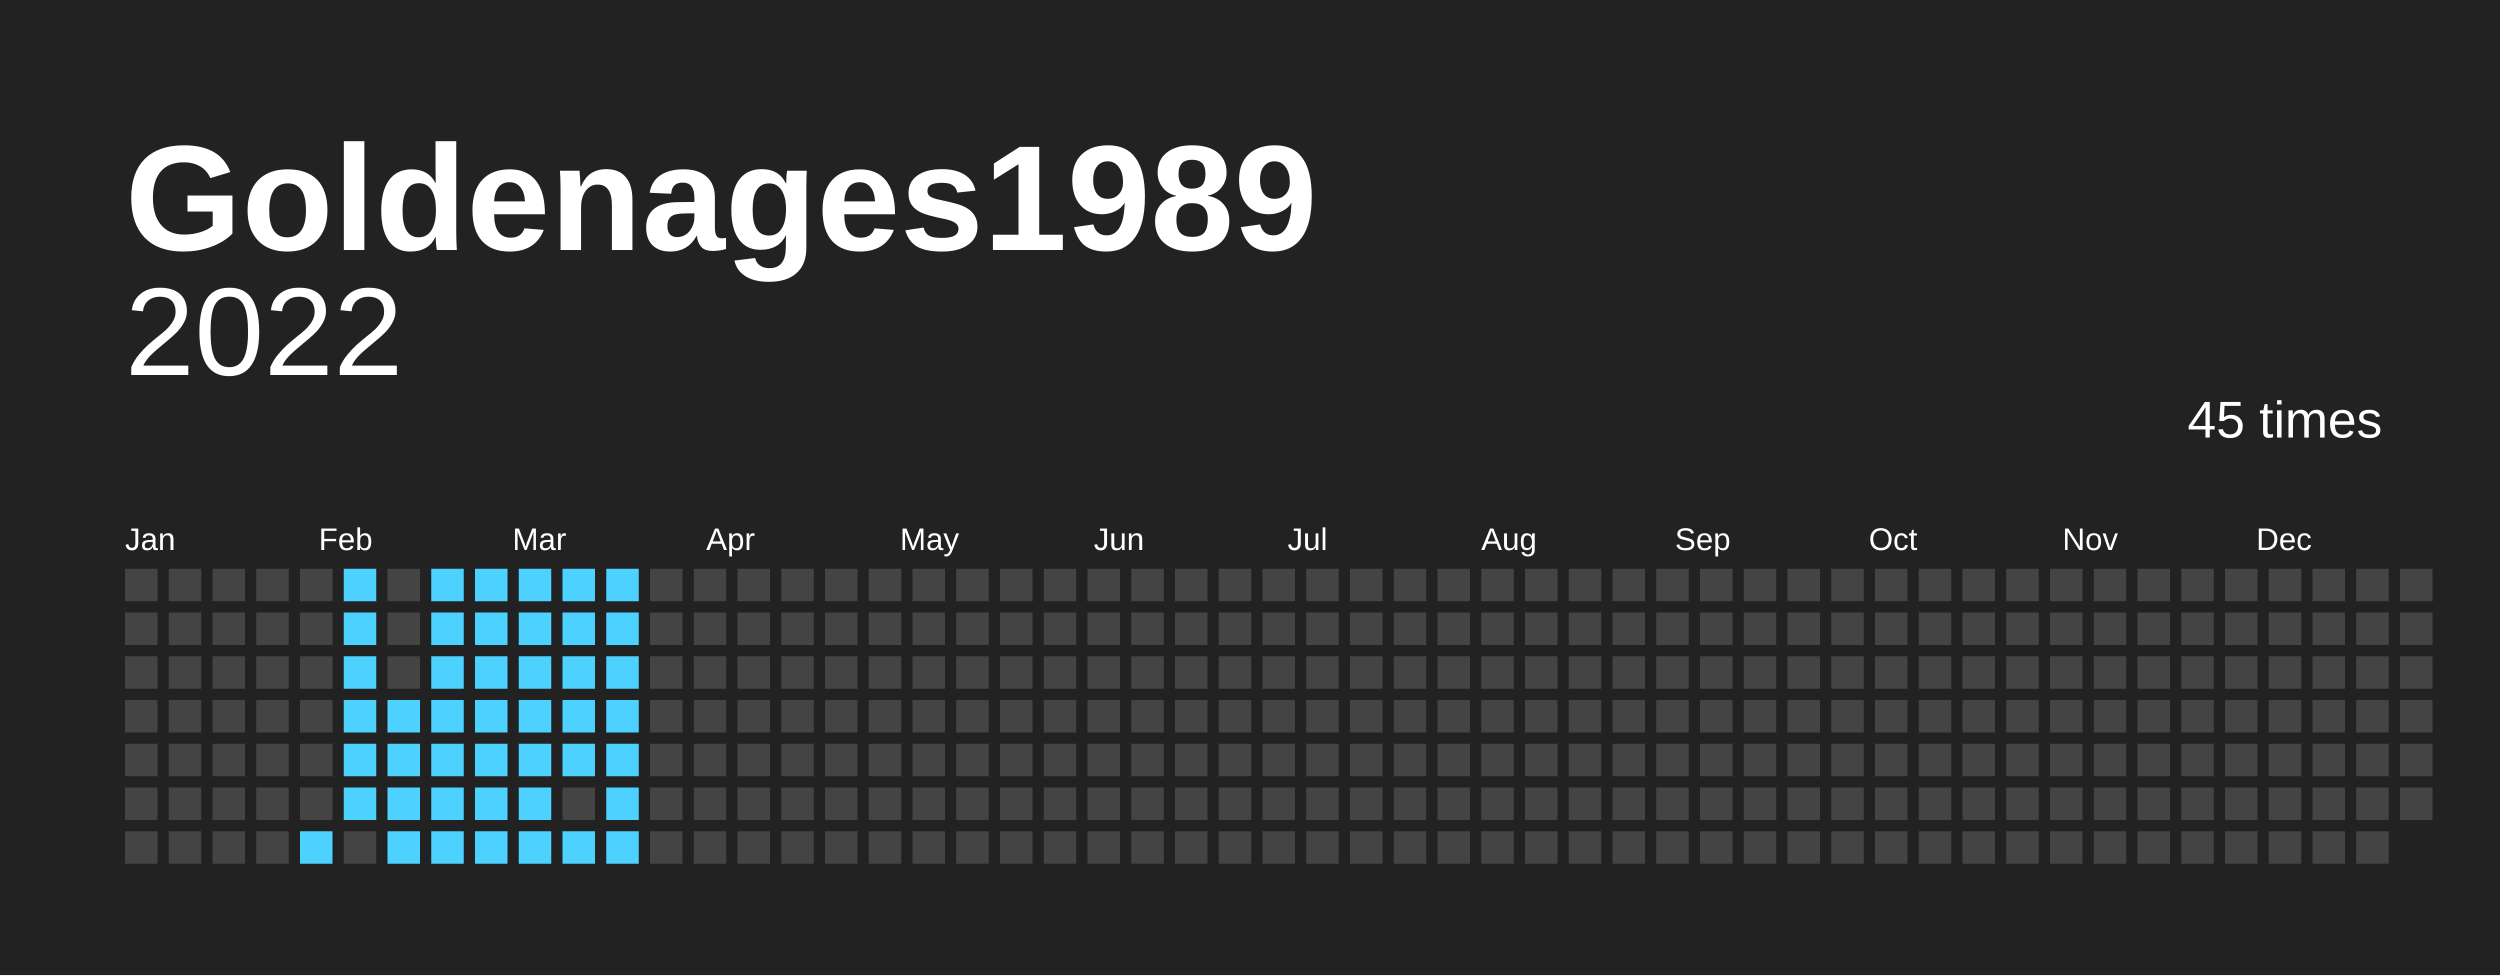
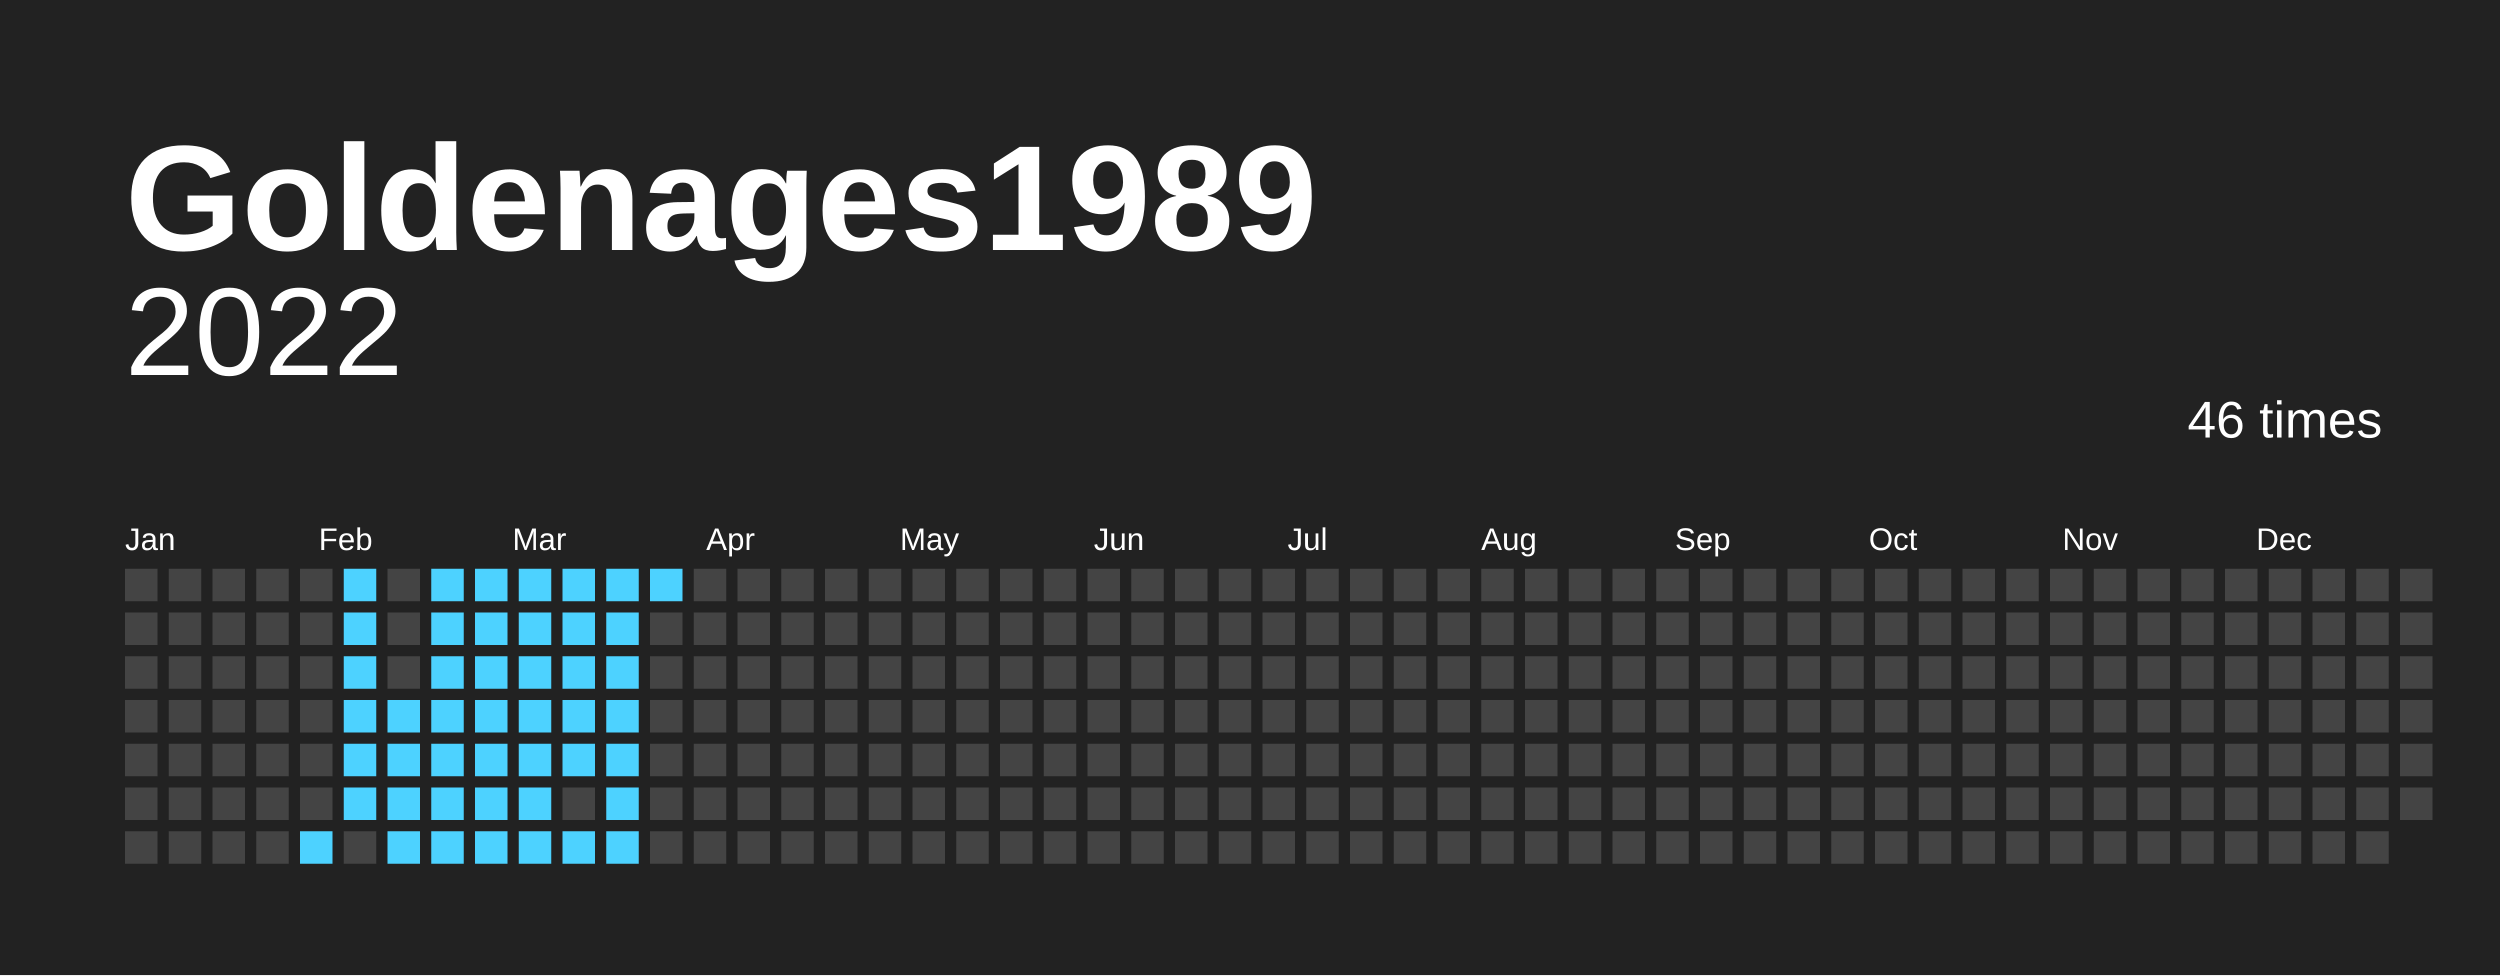
<svg xmlns="http://www.w3.org/2000/svg" baseProfile="full" height="78mm" version="1.1" viewBox="0,0,200,78" width="200mm">
  <defs />
  <rect fill="#222222" height="78" width="200" x="0" y="0" />
  <text fill="#FFFFFF" style="font-size:12px; font-family:Arial; font-weight:bold;" x="10" y="20">Goldenages1989</text>
  <text alignment-baseline="hanging" fill="#FFFFFF" style="font-size:10.0px; font-family:Arial;" x="10" y="30">2022</text>
-   <text alignment-baseline="hanging" fill="#FFFFFF" style="font-size:4.125px; font-family:Arial;" x="175" y="35">45 times</text>
+   <text alignment-baseline="hanging" fill="#FFFFFF" style="font-size:4.125px; font-family:Arial;" x="175" y="35">46 times</text>
  <text fill="#FFFFFF" style="font-size:2.5px; font-family:Arial" x="10.0" y="44">Jan</text>
  <text fill="#FFFFFF" style="font-size:2.5px; font-family:Arial" x="25.5" y="44">Feb</text>
  <text fill="#FFFFFF" style="font-size:2.5px; font-family:Arial" x="41.0" y="44">Mar</text>
  <text fill="#FFFFFF" style="font-size:2.5px; font-family:Arial" x="56.5" y="44">Apr</text>
  <text fill="#FFFFFF" style="font-size:2.5px; font-family:Arial" x="72.0" y="44">May</text>
  <text fill="#FFFFFF" style="font-size:2.5px; font-family:Arial" x="87.5" y="44">Jun</text>
  <text fill="#FFFFFF" style="font-size:2.5px; font-family:Arial" x="103.0" y="44">Jul</text>
  <text fill="#FFFFFF" style="font-size:2.5px; font-family:Arial" x="118.5" y="44">Aug</text>
  <text fill="#FFFFFF" style="font-size:2.5px; font-family:Arial" x="134.0" y="44">Sep</text>
  <text fill="#FFFFFF" style="font-size:2.5px; font-family:Arial" x="149.5" y="44">Oct</text>
  <text fill="#FFFFFF" style="font-size:2.5px; font-family:Arial" x="165.0" y="44">Nov</text>
  <text fill="#FFFFFF" style="font-size:2.5px; font-family:Arial" x="180.5" y="44">Dec</text>
  <rect fill="#444444" height="2.6" width="2.6" x="10.0" y="45.5" />
  <rect fill="#444444" height="2.6" width="2.6" x="10.0" y="49.0" />
  <rect fill="#444444" height="2.6" width="2.6" x="10.0" y="52.5" />
  <rect fill="#444444" height="2.6" width="2.6" x="10.0" y="56.0" />
  <rect fill="#444444" height="2.6" width="2.6" x="10.0" y="59.5" />
  <rect fill="#444444" height="2.6" width="2.6" x="10.0" y="63.0" />
  <rect fill="#444444" height="2.6" width="2.6" x="10.0" y="66.5" />
  <rect fill="#444444" height="2.6" width="2.6" x="13.5" y="45.5" />
  <rect fill="#444444" height="2.6" width="2.6" x="13.5" y="49.0" />
  <rect fill="#444444" height="2.6" width="2.6" x="13.5" y="52.5" />
  <rect fill="#444444" height="2.6" width="2.6" x="13.5" y="56.0" />
  <rect fill="#444444" height="2.6" width="2.6" x="13.5" y="59.5" />
  <rect fill="#444444" height="2.6" width="2.6" x="13.5" y="63.0" />
  <rect fill="#444444" height="2.6" width="2.6" x="13.5" y="66.5" />
  <rect fill="#444444" height="2.6" width="2.6" x="17.0" y="45.5" />
  <rect fill="#444444" height="2.6" width="2.6" x="17.0" y="49.0" />
  <rect fill="#444444" height="2.6" width="2.6" x="17.0" y="52.5" />
  <rect fill="#444444" height="2.6" width="2.6" x="17.0" y="56.0" />
  <rect fill="#444444" height="2.6" width="2.6" x="17.0" y="59.5" />
  <rect fill="#444444" height="2.6" width="2.6" x="17.0" y="63.0" />
  <rect fill="#444444" height="2.6" width="2.6" x="17.0" y="66.5" />
  <rect fill="#444444" height="2.6" width="2.6" x="20.5" y="45.5" />
  <rect fill="#444444" height="2.6" width="2.6" x="20.5" y="49.0" />
  <rect fill="#444444" height="2.6" width="2.6" x="20.5" y="52.5" />
  <rect fill="#444444" height="2.6" width="2.6" x="20.5" y="56.0" />
  <rect fill="#444444" height="2.6" width="2.6" x="20.5" y="59.5" />
  <rect fill="#444444" height="2.6" width="2.6" x="20.5" y="63.0" />
  <rect fill="#444444" height="2.6" width="2.6" x="20.5" y="66.5" />
  <rect fill="#444444" height="2.6" width="2.6" x="24.0" y="45.5" />
  <rect fill="#444444" height="2.6" width="2.6" x="24.0" y="49.0" />
  <rect fill="#444444" height="2.6" width="2.6" x="24.0" y="52.5" />
  <rect fill="#444444" height="2.6" width="2.6" x="24.0" y="56.0" />
  <rect fill="#444444" height="2.6" width="2.6" x="24.0" y="59.5" />
  <rect fill="#444444" height="2.6" width="2.6" x="24.0" y="63.0" />
  <rect fill="#4DD2FF" height="2.6" width="2.6" x="24.0" y="66.5" />
  <rect fill="#4DD2FF" height="2.6" width="2.6" x="27.5" y="45.5" />
  <rect fill="#4DD2FF" height="2.6" width="2.6" x="27.5" y="49.0" />
  <rect fill="#4DD2FF" height="2.6" width="2.6" x="27.5" y="52.5" />
  <rect fill="#4DD2FF" height="2.6" width="2.6" x="27.5" y="56.0" />
  <rect fill="#4DD2FF" height="2.6" width="2.6" x="27.5" y="59.5" />
  <rect fill="#4DD2FF" height="2.6" width="2.6" x="27.5" y="63.0" />
  <rect fill="#444444" height="2.6" width="2.6" x="27.5" y="66.5" />
  <rect fill="#444444" height="2.6" width="2.6" x="31.0" y="45.5" />
  <rect fill="#444444" height="2.6" width="2.6" x="31.0" y="49.0" />
  <rect fill="#444444" height="2.6" width="2.6" x="31.0" y="52.5" />
  <rect fill="#4DD2FF" height="2.6" width="2.6" x="31.0" y="56.0" />
  <rect fill="#4DD2FF" height="2.6" width="2.6" x="31.0" y="59.5" />
  <rect fill="#4DD2FF" height="2.6" width="2.6" x="31.0" y="63.0" />
  <rect fill="#4DD2FF" height="2.6" width="2.6" x="31.0" y="66.5" />
  <rect fill="#4DD2FF" height="2.6" width="2.6" x="34.5" y="45.5" />
  <rect fill="#4DD2FF" height="2.6" width="2.6" x="34.5" y="49.0" />
  <rect fill="#4DD2FF" height="2.6" width="2.6" x="34.5" y="52.5" />
  <rect fill="#4DD2FF" height="2.6" width="2.6" x="34.5" y="56.0" />
  <rect fill="#4DD2FF" height="2.6" width="2.6" x="34.5" y="59.5" />
  <rect fill="#4DD2FF" height="2.6" width="2.6" x="34.5" y="63.0" />
  <rect fill="#4DD2FF" height="2.6" width="2.6" x="34.5" y="66.5" />
  <rect fill="#4DD2FF" height="2.6" width="2.6" x="38.0" y="45.5" />
  <rect fill="#4DD2FF" height="2.6" width="2.6" x="38.0" y="49.0" />
  <rect fill="#4DD2FF" height="2.6" width="2.6" x="38.0" y="52.5" />
  <rect fill="#4DD2FF" height="2.6" width="2.6" x="38.0" y="56.0" />
  <rect fill="#4DD2FF" height="2.6" width="2.6" x="38.0" y="59.5" />
  <rect fill="#4DD2FF" height="2.6" width="2.6" x="38.0" y="63.0" />
  <rect fill="#4DD2FF" height="2.6" width="2.6" x="38.0" y="66.5" />
  <rect fill="#4DD2FF" height="2.6" width="2.6" x="41.5" y="45.5" />
  <rect fill="#4DD2FF" height="2.6" width="2.6" x="41.5" y="49.0" />
  <rect fill="#4DD2FF" height="2.6" width="2.6" x="41.5" y="52.5" />
  <rect fill="#4DD2FF" height="2.6" width="2.6" x="41.5" y="56.0" />
  <rect fill="#4DD2FF" height="2.6" width="2.6" x="41.5" y="59.5" />
  <rect fill="#4DD2FF" height="2.6" width="2.6" x="41.5" y="63.0" />
  <rect fill="#4DD2FF" height="2.6" width="2.6" x="41.5" y="66.5" />
  <rect fill="#4DD2FF" height="2.6" width="2.6" x="45.0" y="45.5" />
  <rect fill="#4DD2FF" height="2.6" width="2.6" x="45.0" y="49.0" />
  <rect fill="#4DD2FF" height="2.6" width="2.6" x="45.0" y="52.5" />
  <rect fill="#4DD2FF" height="2.6" width="2.6" x="45.0" y="56.0" />
  <rect fill="#4DD2FF" height="2.6" width="2.6" x="45.0" y="59.5" />
  <rect fill="#444444" height="2.6" width="2.6" x="45.0" y="63.0" />
  <rect fill="#4DD2FF" height="2.6" width="2.6" x="45.0" y="66.5" />
  <rect fill="#4DD2FF" height="2.6" width="2.6" x="48.5" y="45.5" />
  <rect fill="#4DD2FF" height="2.6" width="2.6" x="48.5" y="49.0" />
  <rect fill="#4DD2FF" height="2.6" width="2.6" x="48.5" y="52.5" />
  <rect fill="#4DD2FF" height="2.6" width="2.6" x="48.5" y="56.0" />
  <rect fill="#4DD2FF" height="2.6" width="2.6" x="48.5" y="59.5" />
  <rect fill="#4DD2FF" height="2.6" width="2.6" x="48.5" y="63.0" />
  <rect fill="#4DD2FF" height="2.6" width="2.6" x="48.5" y="66.5" />
-   <rect fill="#444444" height="2.6" width="2.6" x="52.0" y="45.5" />
+   <rect fill="#4DD2FF" height="2.6" width="2.6" x="52.0" y="45.5" />
  <rect fill="#444444" height="2.6" width="2.6" x="52.0" y="49.0" />
  <rect fill="#444444" height="2.6" width="2.6" x="52.0" y="52.5" />
  <rect fill="#444444" height="2.6" width="2.6" x="52.0" y="56.0" />
  <rect fill="#444444" height="2.6" width="2.6" x="52.0" y="59.5" />
  <rect fill="#444444" height="2.6" width="2.6" x="52.0" y="63.0" />
  <rect fill="#444444" height="2.6" width="2.6" x="52.0" y="66.5" />
  <rect fill="#444444" height="2.6" width="2.6" x="55.5" y="45.5" />
  <rect fill="#444444" height="2.6" width="2.6" x="55.5" y="49.0" />
  <rect fill="#444444" height="2.6" width="2.6" x="55.5" y="52.5" />
  <rect fill="#444444" height="2.6" width="2.6" x="55.5" y="56.0" />
  <rect fill="#444444" height="2.6" width="2.6" x="55.5" y="59.5" />
  <rect fill="#444444" height="2.6" width="2.6" x="55.5" y="63.0" />
  <rect fill="#444444" height="2.6" width="2.6" x="55.5" y="66.5" />
  <rect fill="#444444" height="2.6" width="2.6" x="59.0" y="45.5" />
  <rect fill="#444444" height="2.6" width="2.6" x="59.0" y="49.0" />
  <rect fill="#444444" height="2.6" width="2.6" x="59.0" y="52.5" />
  <rect fill="#444444" height="2.6" width="2.6" x="59.0" y="56.0" />
  <rect fill="#444444" height="2.6" width="2.6" x="59.0" y="59.5" />
  <rect fill="#444444" height="2.6" width="2.6" x="59.0" y="63.0" />
  <rect fill="#444444" height="2.6" width="2.6" x="59.0" y="66.5" />
  <rect fill="#444444" height="2.6" width="2.6" x="62.5" y="45.5" />
  <rect fill="#444444" height="2.6" width="2.6" x="62.5" y="49.0" />
  <rect fill="#444444" height="2.6" width="2.6" x="62.5" y="52.5" />
  <rect fill="#444444" height="2.6" width="2.6" x="62.5" y="56.0" />
  <rect fill="#444444" height="2.6" width="2.6" x="62.5" y="59.5" />
  <rect fill="#444444" height="2.6" width="2.6" x="62.5" y="63.0" />
  <rect fill="#444444" height="2.6" width="2.6" x="62.5" y="66.5" />
  <rect fill="#444444" height="2.6" width="2.6" x="66.0" y="45.5" />
  <rect fill="#444444" height="2.6" width="2.6" x="66.0" y="49.0" />
  <rect fill="#444444" height="2.6" width="2.6" x="66.0" y="52.5" />
  <rect fill="#444444" height="2.6" width="2.6" x="66.0" y="56.0" />
  <rect fill="#444444" height="2.6" width="2.6" x="66.0" y="59.5" />
  <rect fill="#444444" height="2.6" width="2.6" x="66.0" y="63.0" />
  <rect fill="#444444" height="2.6" width="2.6" x="66.0" y="66.5" />
  <rect fill="#444444" height="2.6" width="2.6" x="69.5" y="45.5" />
  <rect fill="#444444" height="2.6" width="2.6" x="69.5" y="49.0" />
  <rect fill="#444444" height="2.6" width="2.6" x="69.5" y="52.5" />
  <rect fill="#444444" height="2.6" width="2.6" x="69.5" y="56.0" />
  <rect fill="#444444" height="2.6" width="2.6" x="69.5" y="59.5" />
  <rect fill="#444444" height="2.6" width="2.6" x="69.5" y="63.0" />
  <rect fill="#444444" height="2.6" width="2.6" x="69.5" y="66.5" />
  <rect fill="#444444" height="2.6" width="2.6" x="73.0" y="45.5" />
  <rect fill="#444444" height="2.6" width="2.6" x="73.0" y="49.0" />
  <rect fill="#444444" height="2.6" width="2.6" x="73.0" y="52.5" />
  <rect fill="#444444" height="2.6" width="2.6" x="73.0" y="56.0" />
  <rect fill="#444444" height="2.6" width="2.6" x="73.0" y="59.5" />
  <rect fill="#444444" height="2.6" width="2.6" x="73.0" y="63.0" />
  <rect fill="#444444" height="2.6" width="2.6" x="73.0" y="66.5" />
  <rect fill="#444444" height="2.6" width="2.6" x="76.5" y="45.5" />
  <rect fill="#444444" height="2.6" width="2.6" x="76.5" y="49.0" />
  <rect fill="#444444" height="2.6" width="2.6" x="76.5" y="52.5" />
  <rect fill="#444444" height="2.6" width="2.6" x="76.5" y="56.0" />
  <rect fill="#444444" height="2.6" width="2.6" x="76.5" y="59.5" />
  <rect fill="#444444" height="2.6" width="2.6" x="76.5" y="63.0" />
  <rect fill="#444444" height="2.6" width="2.6" x="76.5" y="66.5" />
  <rect fill="#444444" height="2.6" width="2.6" x="80.0" y="45.5" />
  <rect fill="#444444" height="2.6" width="2.6" x="80.0" y="49.0" />
  <rect fill="#444444" height="2.6" width="2.6" x="80.0" y="52.5" />
  <rect fill="#444444" height="2.6" width="2.6" x="80.0" y="56.0" />
  <rect fill="#444444" height="2.6" width="2.6" x="80.0" y="59.5" />
  <rect fill="#444444" height="2.6" width="2.6" x="80.0" y="63.0" />
  <rect fill="#444444" height="2.6" width="2.6" x="80.0" y="66.5" />
  <rect fill="#444444" height="2.6" width="2.6" x="83.5" y="45.5" />
  <rect fill="#444444" height="2.6" width="2.6" x="83.5" y="49.0" />
  <rect fill="#444444" height="2.6" width="2.6" x="83.5" y="52.5" />
  <rect fill="#444444" height="2.6" width="2.6" x="83.5" y="56.0" />
  <rect fill="#444444" height="2.6" width="2.6" x="83.5" y="59.5" />
  <rect fill="#444444" height="2.6" width="2.6" x="83.5" y="63.0" />
  <rect fill="#444444" height="2.6" width="2.6" x="83.5" y="66.5" />
  <rect fill="#444444" height="2.6" width="2.6" x="87.0" y="45.5" />
  <rect fill="#444444" height="2.6" width="2.6" x="87.0" y="49.0" />
  <rect fill="#444444" height="2.6" width="2.6" x="87.0" y="52.5" />
  <rect fill="#444444" height="2.6" width="2.6" x="87.0" y="56.0" />
  <rect fill="#444444" height="2.6" width="2.6" x="87.0" y="59.5" />
  <rect fill="#444444" height="2.6" width="2.6" x="87.0" y="63.0" />
  <rect fill="#444444" height="2.6" width="2.6" x="87.0" y="66.5" />
  <rect fill="#444444" height="2.6" width="2.6" x="90.5" y="45.5" />
  <rect fill="#444444" height="2.6" width="2.6" x="90.5" y="49.0" />
  <rect fill="#444444" height="2.6" width="2.6" x="90.5" y="52.5" />
  <rect fill="#444444" height="2.6" width="2.6" x="90.5" y="56.0" />
  <rect fill="#444444" height="2.6" width="2.6" x="90.5" y="59.5" />
  <rect fill="#444444" height="2.6" width="2.6" x="90.5" y="63.0" />
  <rect fill="#444444" height="2.6" width="2.6" x="90.5" y="66.5" />
  <rect fill="#444444" height="2.6" width="2.6" x="94.0" y="45.5" />
  <rect fill="#444444" height="2.6" width="2.6" x="94.0" y="49.0" />
  <rect fill="#444444" height="2.6" width="2.6" x="94.0" y="52.5" />
  <rect fill="#444444" height="2.6" width="2.6" x="94.0" y="56.0" />
  <rect fill="#444444" height="2.6" width="2.6" x="94.0" y="59.5" />
  <rect fill="#444444" height="2.6" width="2.6" x="94.0" y="63.0" />
  <rect fill="#444444" height="2.6" width="2.6" x="94.0" y="66.5" />
  <rect fill="#444444" height="2.6" width="2.6" x="97.5" y="45.5" />
  <rect fill="#444444" height="2.6" width="2.6" x="97.5" y="49.0" />
  <rect fill="#444444" height="2.6" width="2.6" x="97.5" y="52.5" />
  <rect fill="#444444" height="2.6" width="2.6" x="97.5" y="56.0" />
  <rect fill="#444444" height="2.6" width="2.6" x="97.5" y="59.5" />
  <rect fill="#444444" height="2.6" width="2.6" x="97.5" y="63.0" />
  <rect fill="#444444" height="2.6" width="2.6" x="97.5" y="66.5" />
  <rect fill="#444444" height="2.6" width="2.6" x="101.0" y="45.5" />
  <rect fill="#444444" height="2.6" width="2.6" x="101.0" y="49.0" />
  <rect fill="#444444" height="2.6" width="2.6" x="101.0" y="52.5" />
  <rect fill="#444444" height="2.6" width="2.6" x="101.0" y="56.0" />
  <rect fill="#444444" height="2.6" width="2.6" x="101.0" y="59.5" />
  <rect fill="#444444" height="2.6" width="2.6" x="101.0" y="63.0" />
  <rect fill="#444444" height="2.6" width="2.6" x="101.0" y="66.5" />
  <rect fill="#444444" height="2.6" width="2.6" x="104.5" y="45.5" />
  <rect fill="#444444" height="2.6" width="2.6" x="104.5" y="49.0" />
  <rect fill="#444444" height="2.6" width="2.6" x="104.5" y="52.5" />
  <rect fill="#444444" height="2.6" width="2.6" x="104.5" y="56.0" />
  <rect fill="#444444" height="2.6" width="2.6" x="104.5" y="59.5" />
  <rect fill="#444444" height="2.6" width="2.6" x="104.5" y="63.0" />
  <rect fill="#444444" height="2.6" width="2.6" x="104.5" y="66.5" />
  <rect fill="#444444" height="2.6" width="2.6" x="108.0" y="45.5" />
  <rect fill="#444444" height="2.6" width="2.6" x="108.0" y="49.0" />
  <rect fill="#444444" height="2.6" width="2.6" x="108.0" y="52.5" />
  <rect fill="#444444" height="2.6" width="2.6" x="108.0" y="56.0" />
  <rect fill="#444444" height="2.6" width="2.6" x="108.0" y="59.5" />
  <rect fill="#444444" height="2.6" width="2.6" x="108.0" y="63.0" />
  <rect fill="#444444" height="2.6" width="2.6" x="108.0" y="66.5" />
  <rect fill="#444444" height="2.6" width="2.6" x="111.5" y="45.5" />
  <rect fill="#444444" height="2.6" width="2.6" x="111.5" y="49.0" />
  <rect fill="#444444" height="2.6" width="2.6" x="111.5" y="52.5" />
  <rect fill="#444444" height="2.6" width="2.6" x="111.5" y="56.0" />
  <rect fill="#444444" height="2.6" width="2.6" x="111.5" y="59.5" />
  <rect fill="#444444" height="2.6" width="2.6" x="111.5" y="63.0" />
  <rect fill="#444444" height="2.6" width="2.6" x="111.5" y="66.5" />
  <rect fill="#444444" height="2.6" width="2.6" x="115.0" y="45.5" />
  <rect fill="#444444" height="2.6" width="2.6" x="115.0" y="49.0" />
  <rect fill="#444444" height="2.6" width="2.6" x="115.0" y="52.5" />
  <rect fill="#444444" height="2.6" width="2.6" x="115.0" y="56.0" />
  <rect fill="#444444" height="2.6" width="2.6" x="115.0" y="59.5" />
  <rect fill="#444444" height="2.6" width="2.6" x="115.0" y="63.0" />
  <rect fill="#444444" height="2.6" width="2.6" x="115.0" y="66.5" />
  <rect fill="#444444" height="2.6" width="2.6" x="118.5" y="45.5" />
  <rect fill="#444444" height="2.6" width="2.6" x="118.5" y="49.0" />
  <rect fill="#444444" height="2.6" width="2.6" x="118.5" y="52.5" />
  <rect fill="#444444" height="2.6" width="2.6" x="118.5" y="56.0" />
  <rect fill="#444444" height="2.6" width="2.6" x="118.5" y="59.5" />
  <rect fill="#444444" height="2.6" width="2.6" x="118.5" y="63.0" />
  <rect fill="#444444" height="2.6" width="2.6" x="118.5" y="66.5" />
  <rect fill="#444444" height="2.6" width="2.6" x="122.0" y="45.5" />
  <rect fill="#444444" height="2.6" width="2.6" x="122.0" y="49.0" />
  <rect fill="#444444" height="2.6" width="2.6" x="122.0" y="52.5" />
  <rect fill="#444444" height="2.6" width="2.6" x="122.0" y="56.0" />
  <rect fill="#444444" height="2.6" width="2.6" x="122.0" y="59.5" />
  <rect fill="#444444" height="2.6" width="2.6" x="122.0" y="63.0" />
  <rect fill="#444444" height="2.6" width="2.6" x="122.0" y="66.5" />
  <rect fill="#444444" height="2.6" width="2.6" x="125.5" y="45.5" />
  <rect fill="#444444" height="2.6" width="2.6" x="125.5" y="49.0" />
  <rect fill="#444444" height="2.6" width="2.6" x="125.5" y="52.5" />
  <rect fill="#444444" height="2.6" width="2.6" x="125.5" y="56.0" />
  <rect fill="#444444" height="2.6" width="2.6" x="125.5" y="59.5" />
  <rect fill="#444444" height="2.6" width="2.6" x="125.5" y="63.0" />
  <rect fill="#444444" height="2.6" width="2.6" x="125.5" y="66.5" />
  <rect fill="#444444" height="2.6" width="2.6" x="129.0" y="45.5" />
  <rect fill="#444444" height="2.6" width="2.6" x="129.0" y="49.0" />
  <rect fill="#444444" height="2.6" width="2.6" x="129.0" y="52.5" />
  <rect fill="#444444" height="2.6" width="2.6" x="129.0" y="56.0" />
  <rect fill="#444444" height="2.6" width="2.6" x="129.0" y="59.5" />
  <rect fill="#444444" height="2.6" width="2.6" x="129.0" y="63.0" />
  <rect fill="#444444" height="2.6" width="2.6" x="129.0" y="66.5" />
  <rect fill="#444444" height="2.6" width="2.6" x="132.5" y="45.5" />
  <rect fill="#444444" height="2.6" width="2.6" x="132.5" y="49.0" />
  <rect fill="#444444" height="2.6" width="2.6" x="132.5" y="52.5" />
  <rect fill="#444444" height="2.6" width="2.6" x="132.5" y="56.0" />
  <rect fill="#444444" height="2.6" width="2.6" x="132.5" y="59.5" />
  <rect fill="#444444" height="2.6" width="2.6" x="132.5" y="63.0" />
  <rect fill="#444444" height="2.6" width="2.6" x="132.5" y="66.5" />
  <rect fill="#444444" height="2.6" width="2.6" x="136.0" y="45.5" />
  <rect fill="#444444" height="2.6" width="2.6" x="136.0" y="49.0" />
  <rect fill="#444444" height="2.6" width="2.6" x="136.0" y="52.5" />
  <rect fill="#444444" height="2.6" width="2.6" x="136.0" y="56.0" />
  <rect fill="#444444" height="2.6" width="2.6" x="136.0" y="59.5" />
  <rect fill="#444444" height="2.6" width="2.6" x="136.0" y="63.0" />
  <rect fill="#444444" height="2.6" width="2.6" x="136.0" y="66.5" />
  <rect fill="#444444" height="2.6" width="2.6" x="139.5" y="45.5" />
  <rect fill="#444444" height="2.6" width="2.6" x="139.5" y="49.0" />
  <rect fill="#444444" height="2.6" width="2.6" x="139.5" y="52.5" />
  <rect fill="#444444" height="2.6" width="2.6" x="139.5" y="56.0" />
  <rect fill="#444444" height="2.6" width="2.6" x="139.5" y="59.5" />
  <rect fill="#444444" height="2.6" width="2.6" x="139.5" y="63.0" />
  <rect fill="#444444" height="2.6" width="2.6" x="139.5" y="66.5" />
  <rect fill="#444444" height="2.6" width="2.6" x="143.0" y="45.5" />
  <rect fill="#444444" height="2.6" width="2.6" x="143.0" y="49.0" />
  <rect fill="#444444" height="2.6" width="2.6" x="143.0" y="52.5" />
  <rect fill="#444444" height="2.6" width="2.6" x="143.0" y="56.0" />
  <rect fill="#444444" height="2.6" width="2.6" x="143.0" y="59.5" />
  <rect fill="#444444" height="2.6" width="2.6" x="143.0" y="63.0" />
  <rect fill="#444444" height="2.6" width="2.6" x="143.0" y="66.5" />
  <rect fill="#444444" height="2.6" width="2.6" x="146.5" y="45.5" />
  <rect fill="#444444" height="2.6" width="2.6" x="146.5" y="49.0" />
  <rect fill="#444444" height="2.6" width="2.6" x="146.5" y="52.5" />
  <rect fill="#444444" height="2.6" width="2.6" x="146.5" y="56.0" />
  <rect fill="#444444" height="2.6" width="2.6" x="146.5" y="59.5" />
  <rect fill="#444444" height="2.6" width="2.6" x="146.5" y="63.0" />
  <rect fill="#444444" height="2.6" width="2.6" x="146.5" y="66.5" />
  <rect fill="#444444" height="2.6" width="2.6" x="150.0" y="45.5" />
  <rect fill="#444444" height="2.6" width="2.6" x="150.0" y="49.0" />
  <rect fill="#444444" height="2.6" width="2.6" x="150.0" y="52.5" />
  <rect fill="#444444" height="2.6" width="2.6" x="150.0" y="56.0" />
  <rect fill="#444444" height="2.6" width="2.6" x="150.0" y="59.5" />
  <rect fill="#444444" height="2.6" width="2.6" x="150.0" y="63.0" />
  <rect fill="#444444" height="2.6" width="2.6" x="150.0" y="66.5" />
  <rect fill="#444444" height="2.6" width="2.6" x="153.5" y="45.5" />
  <rect fill="#444444" height="2.6" width="2.6" x="153.5" y="49.0" />
  <rect fill="#444444" height="2.6" width="2.6" x="153.5" y="52.5" />
  <rect fill="#444444" height="2.6" width="2.6" x="153.5" y="56.0" />
  <rect fill="#444444" height="2.6" width="2.6" x="153.5" y="59.5" />
  <rect fill="#444444" height="2.6" width="2.6" x="153.5" y="63.0" />
  <rect fill="#444444" height="2.6" width="2.6" x="153.5" y="66.5" />
  <rect fill="#444444" height="2.6" width="2.6" x="157.0" y="45.5" />
  <rect fill="#444444" height="2.6" width="2.6" x="157.0" y="49.0" />
  <rect fill="#444444" height="2.6" width="2.6" x="157.0" y="52.5" />
  <rect fill="#444444" height="2.6" width="2.6" x="157.0" y="56.0" />
  <rect fill="#444444" height="2.6" width="2.6" x="157.0" y="59.5" />
  <rect fill="#444444" height="2.6" width="2.6" x="157.0" y="63.0" />
  <rect fill="#444444" height="2.6" width="2.6" x="157.0" y="66.5" />
  <rect fill="#444444" height="2.6" width="2.6" x="160.5" y="45.5" />
  <rect fill="#444444" height="2.6" width="2.6" x="160.5" y="49.0" />
  <rect fill="#444444" height="2.6" width="2.6" x="160.5" y="52.5" />
  <rect fill="#444444" height="2.6" width="2.6" x="160.5" y="56.0" />
  <rect fill="#444444" height="2.6" width="2.6" x="160.5" y="59.5" />
  <rect fill="#444444" height="2.6" width="2.6" x="160.5" y="63.0" />
  <rect fill="#444444" height="2.6" width="2.6" x="160.5" y="66.5" />
  <rect fill="#444444" height="2.6" width="2.6" x="164.0" y="45.5" />
  <rect fill="#444444" height="2.6" width="2.6" x="164.0" y="49.0" />
  <rect fill="#444444" height="2.6" width="2.6" x="164.0" y="52.5" />
  <rect fill="#444444" height="2.6" width="2.6" x="164.0" y="56.0" />
  <rect fill="#444444" height="2.6" width="2.6" x="164.0" y="59.5" />
  <rect fill="#444444" height="2.6" width="2.6" x="164.0" y="63.0" />
  <rect fill="#444444" height="2.6" width="2.6" x="164.0" y="66.5" />
  <rect fill="#444444" height="2.6" width="2.6" x="167.5" y="45.5" />
  <rect fill="#444444" height="2.6" width="2.6" x="167.5" y="49.0" />
  <rect fill="#444444" height="2.6" width="2.6" x="167.5" y="52.5" />
  <rect fill="#444444" height="2.6" width="2.6" x="167.5" y="56.0" />
  <rect fill="#444444" height="2.6" width="2.6" x="167.5" y="59.5" />
  <rect fill="#444444" height="2.6" width="2.6" x="167.5" y="63.0" />
  <rect fill="#444444" height="2.6" width="2.6" x="167.5" y="66.5" />
  <rect fill="#444444" height="2.6" width="2.6" x="171.0" y="45.5" />
  <rect fill="#444444" height="2.6" width="2.6" x="171.0" y="49.0" />
  <rect fill="#444444" height="2.6" width="2.6" x="171.0" y="52.5" />
  <rect fill="#444444" height="2.6" width="2.6" x="171.0" y="56.0" />
  <rect fill="#444444" height="2.6" width="2.6" x="171.0" y="59.5" />
  <rect fill="#444444" height="2.6" width="2.6" x="171.0" y="63.0" />
  <rect fill="#444444" height="2.6" width="2.6" x="171.0" y="66.5" />
  <rect fill="#444444" height="2.6" width="2.6" x="174.5" y="45.5" />
  <rect fill="#444444" height="2.6" width="2.6" x="174.5" y="49.0" />
  <rect fill="#444444" height="2.6" width="2.6" x="174.5" y="52.5" />
  <rect fill="#444444" height="2.6" width="2.6" x="174.5" y="56.0" />
  <rect fill="#444444" height="2.6" width="2.6" x="174.5" y="59.5" />
  <rect fill="#444444" height="2.6" width="2.6" x="174.5" y="63.0" />
  <rect fill="#444444" height="2.6" width="2.6" x="174.5" y="66.5" />
  <rect fill="#444444" height="2.6" width="2.6" x="178.0" y="45.5" />
  <rect fill="#444444" height="2.6" width="2.6" x="178.0" y="49.0" />
  <rect fill="#444444" height="2.6" width="2.6" x="178.0" y="52.5" />
  <rect fill="#444444" height="2.6" width="2.6" x="178.0" y="56.0" />
  <rect fill="#444444" height="2.6" width="2.6" x="178.0" y="59.5" />
  <rect fill="#444444" height="2.6" width="2.6" x="178.0" y="63.0" />
  <rect fill="#444444" height="2.6" width="2.6" x="178.0" y="66.5" />
  <rect fill="#444444" height="2.6" width="2.6" x="181.5" y="45.5" />
  <rect fill="#444444" height="2.6" width="2.6" x="181.5" y="49.0" />
  <rect fill="#444444" height="2.6" width="2.6" x="181.5" y="52.5" />
  <rect fill="#444444" height="2.6" width="2.6" x="181.5" y="56.0" />
  <rect fill="#444444" height="2.6" width="2.6" x="181.5" y="59.5" />
  <rect fill="#444444" height="2.6" width="2.6" x="181.5" y="63.0" />
  <rect fill="#444444" height="2.6" width="2.6" x="181.5" y="66.5" />
  <rect fill="#444444" height="2.6" width="2.6" x="185.0" y="45.5" />
  <rect fill="#444444" height="2.6" width="2.6" x="185.0" y="49.0" />
  <rect fill="#444444" height="2.6" width="2.6" x="185.0" y="52.5" />
  <rect fill="#444444" height="2.6" width="2.6" x="185.0" y="56.0" />
  <rect fill="#444444" height="2.6" width="2.6" x="185.0" y="59.5" />
  <rect fill="#444444" height="2.6" width="2.6" x="185.0" y="63.0" />
  <rect fill="#444444" height="2.6" width="2.6" x="185.0" y="66.5" />
  <rect fill="#444444" height="2.6" width="2.6" x="188.5" y="45.5" />
  <rect fill="#444444" height="2.6" width="2.6" x="188.5" y="49.0" />
  <rect fill="#444444" height="2.6" width="2.6" x="188.5" y="52.5" />
  <rect fill="#444444" height="2.6" width="2.6" x="188.5" y="56.0" />
  <rect fill="#444444" height="2.6" width="2.6" x="188.5" y="59.5" />
  <rect fill="#444444" height="2.6" width="2.6" x="188.5" y="63.0" />
  <rect fill="#444444" height="2.6" width="2.6" x="188.5" y="66.5" />
  <rect fill="#444444" height="2.6" width="2.6" x="192.0" y="45.5" />
  <rect fill="#444444" height="2.6" width="2.6" x="192.0" y="49.0" />
  <rect fill="#444444" height="2.6" width="2.6" x="192.0" y="52.5" />
  <rect fill="#444444" height="2.6" width="2.6" x="192.0" y="56.0" />
  <rect fill="#444444" height="2.6" width="2.6" x="192.0" y="59.5" />
  <rect fill="#444444" height="2.6" width="2.6" x="192.0" y="63.0" />
</svg>
